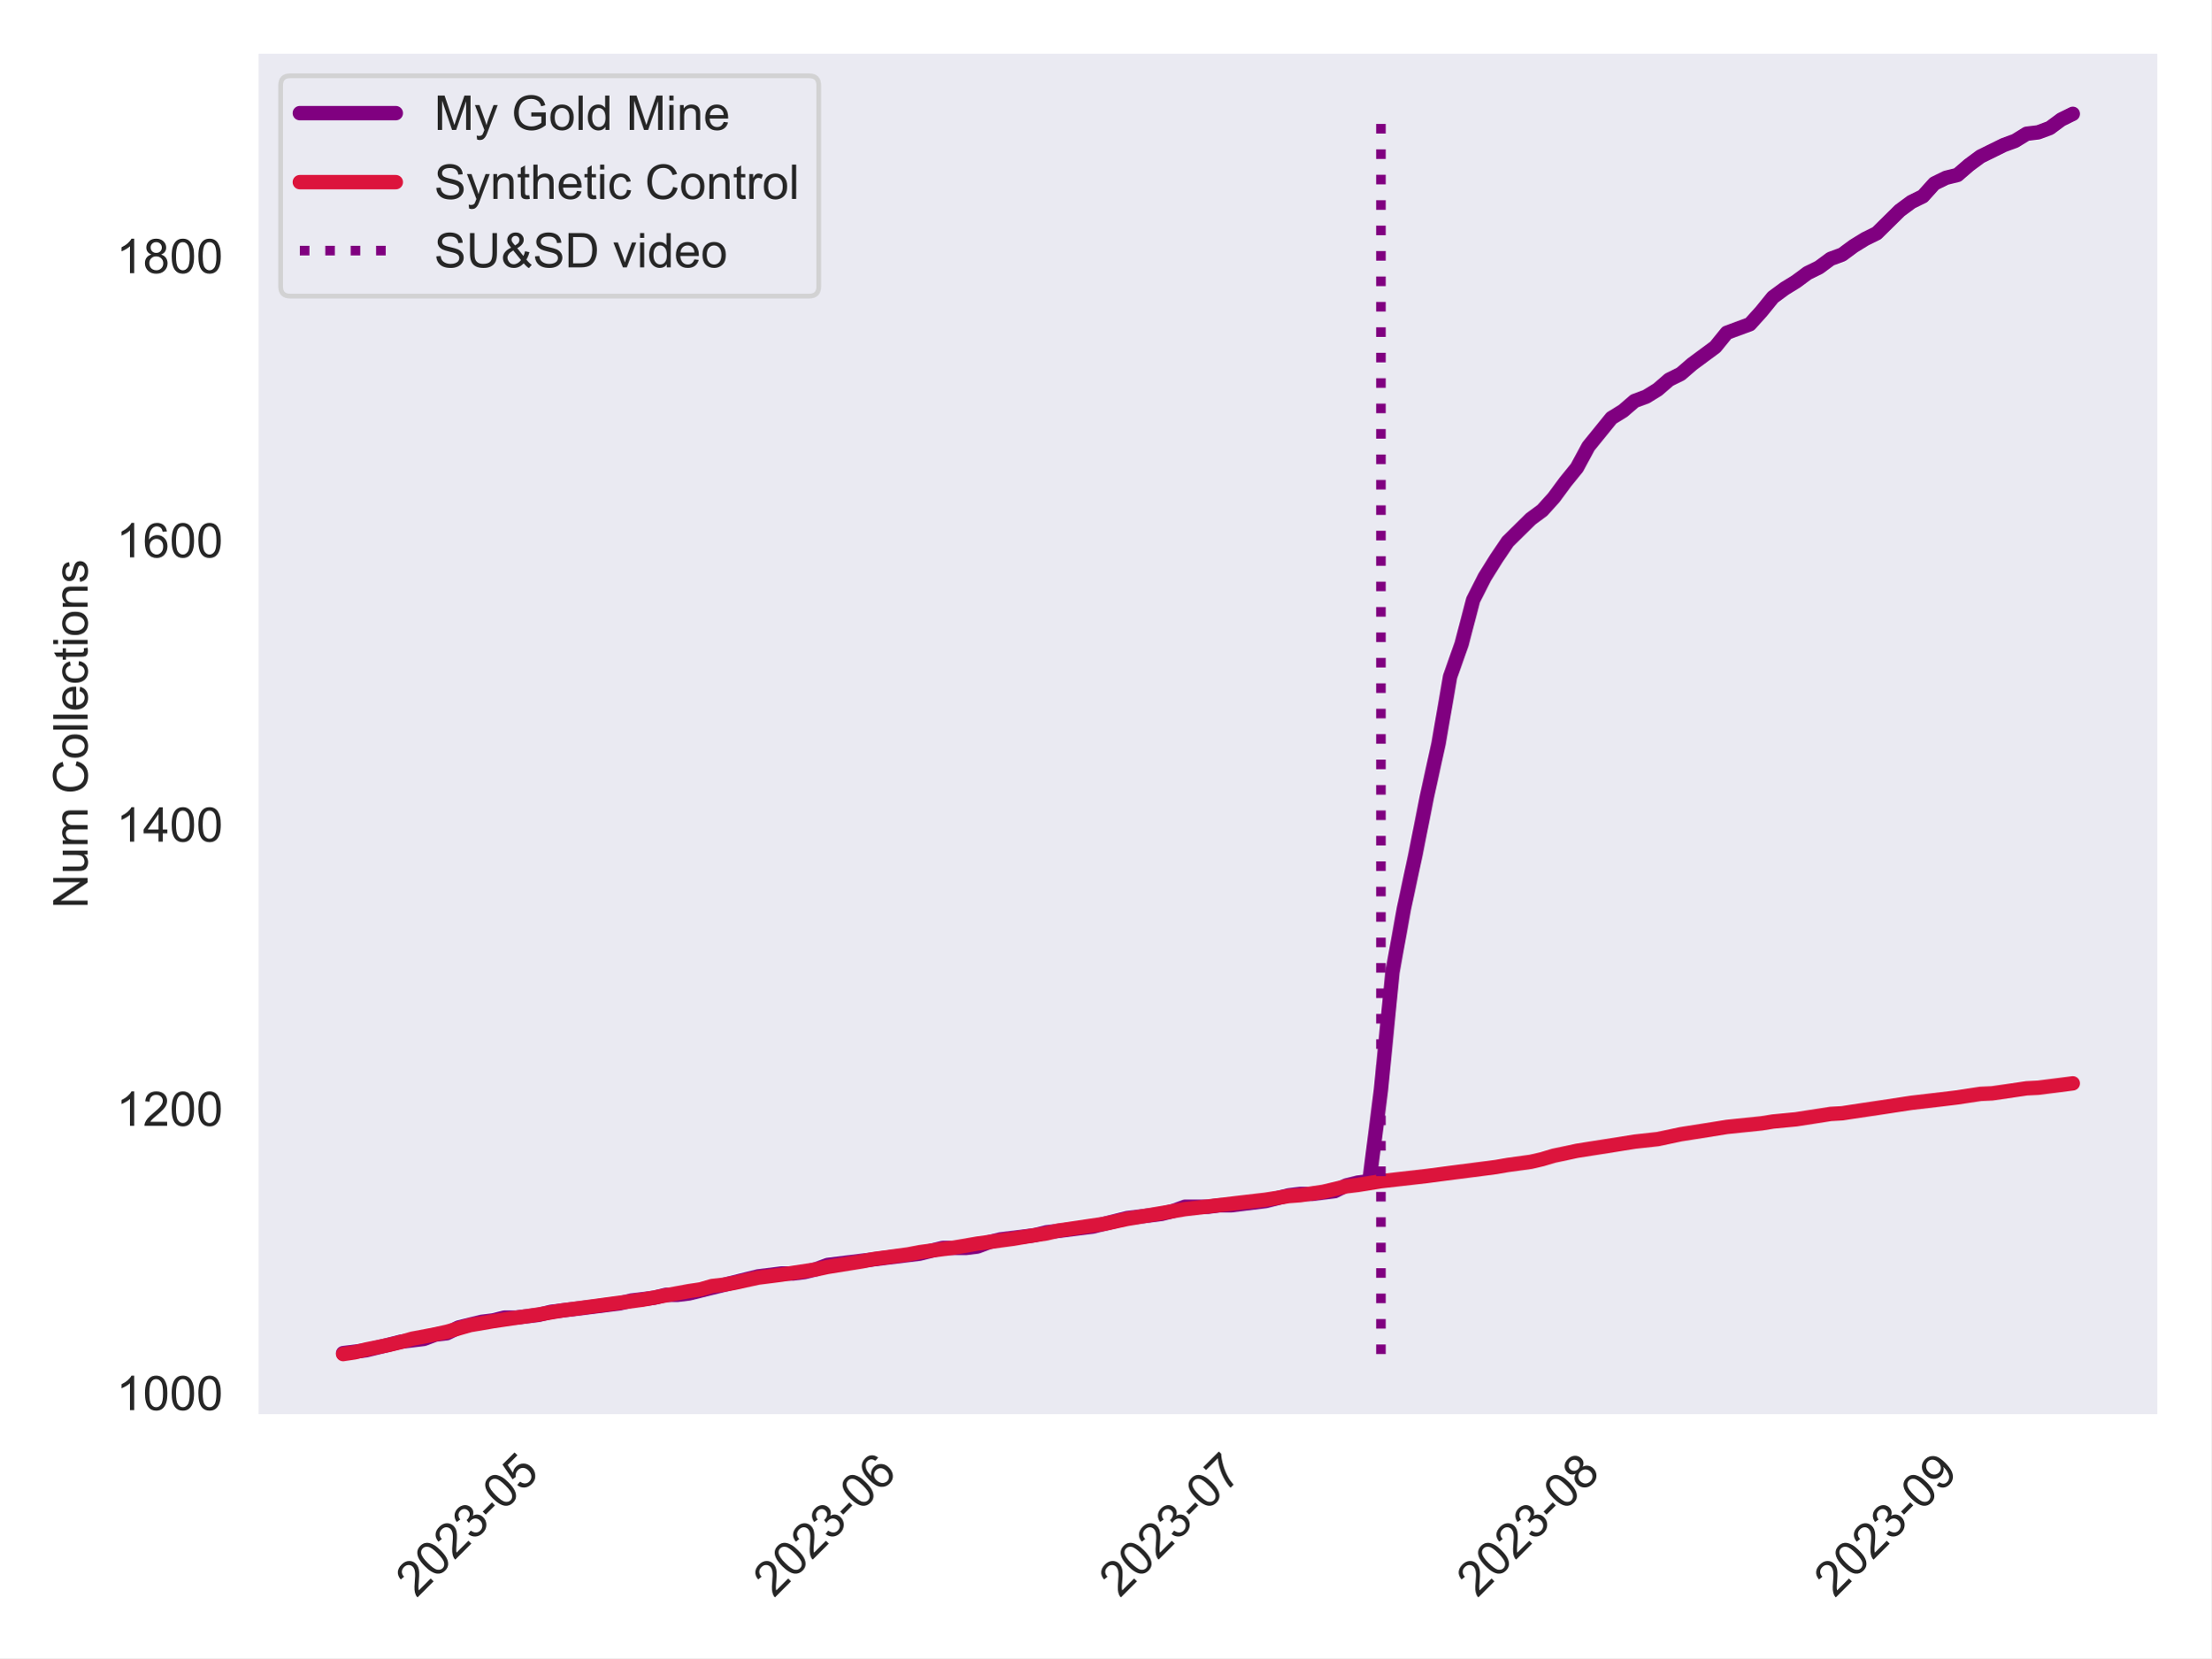
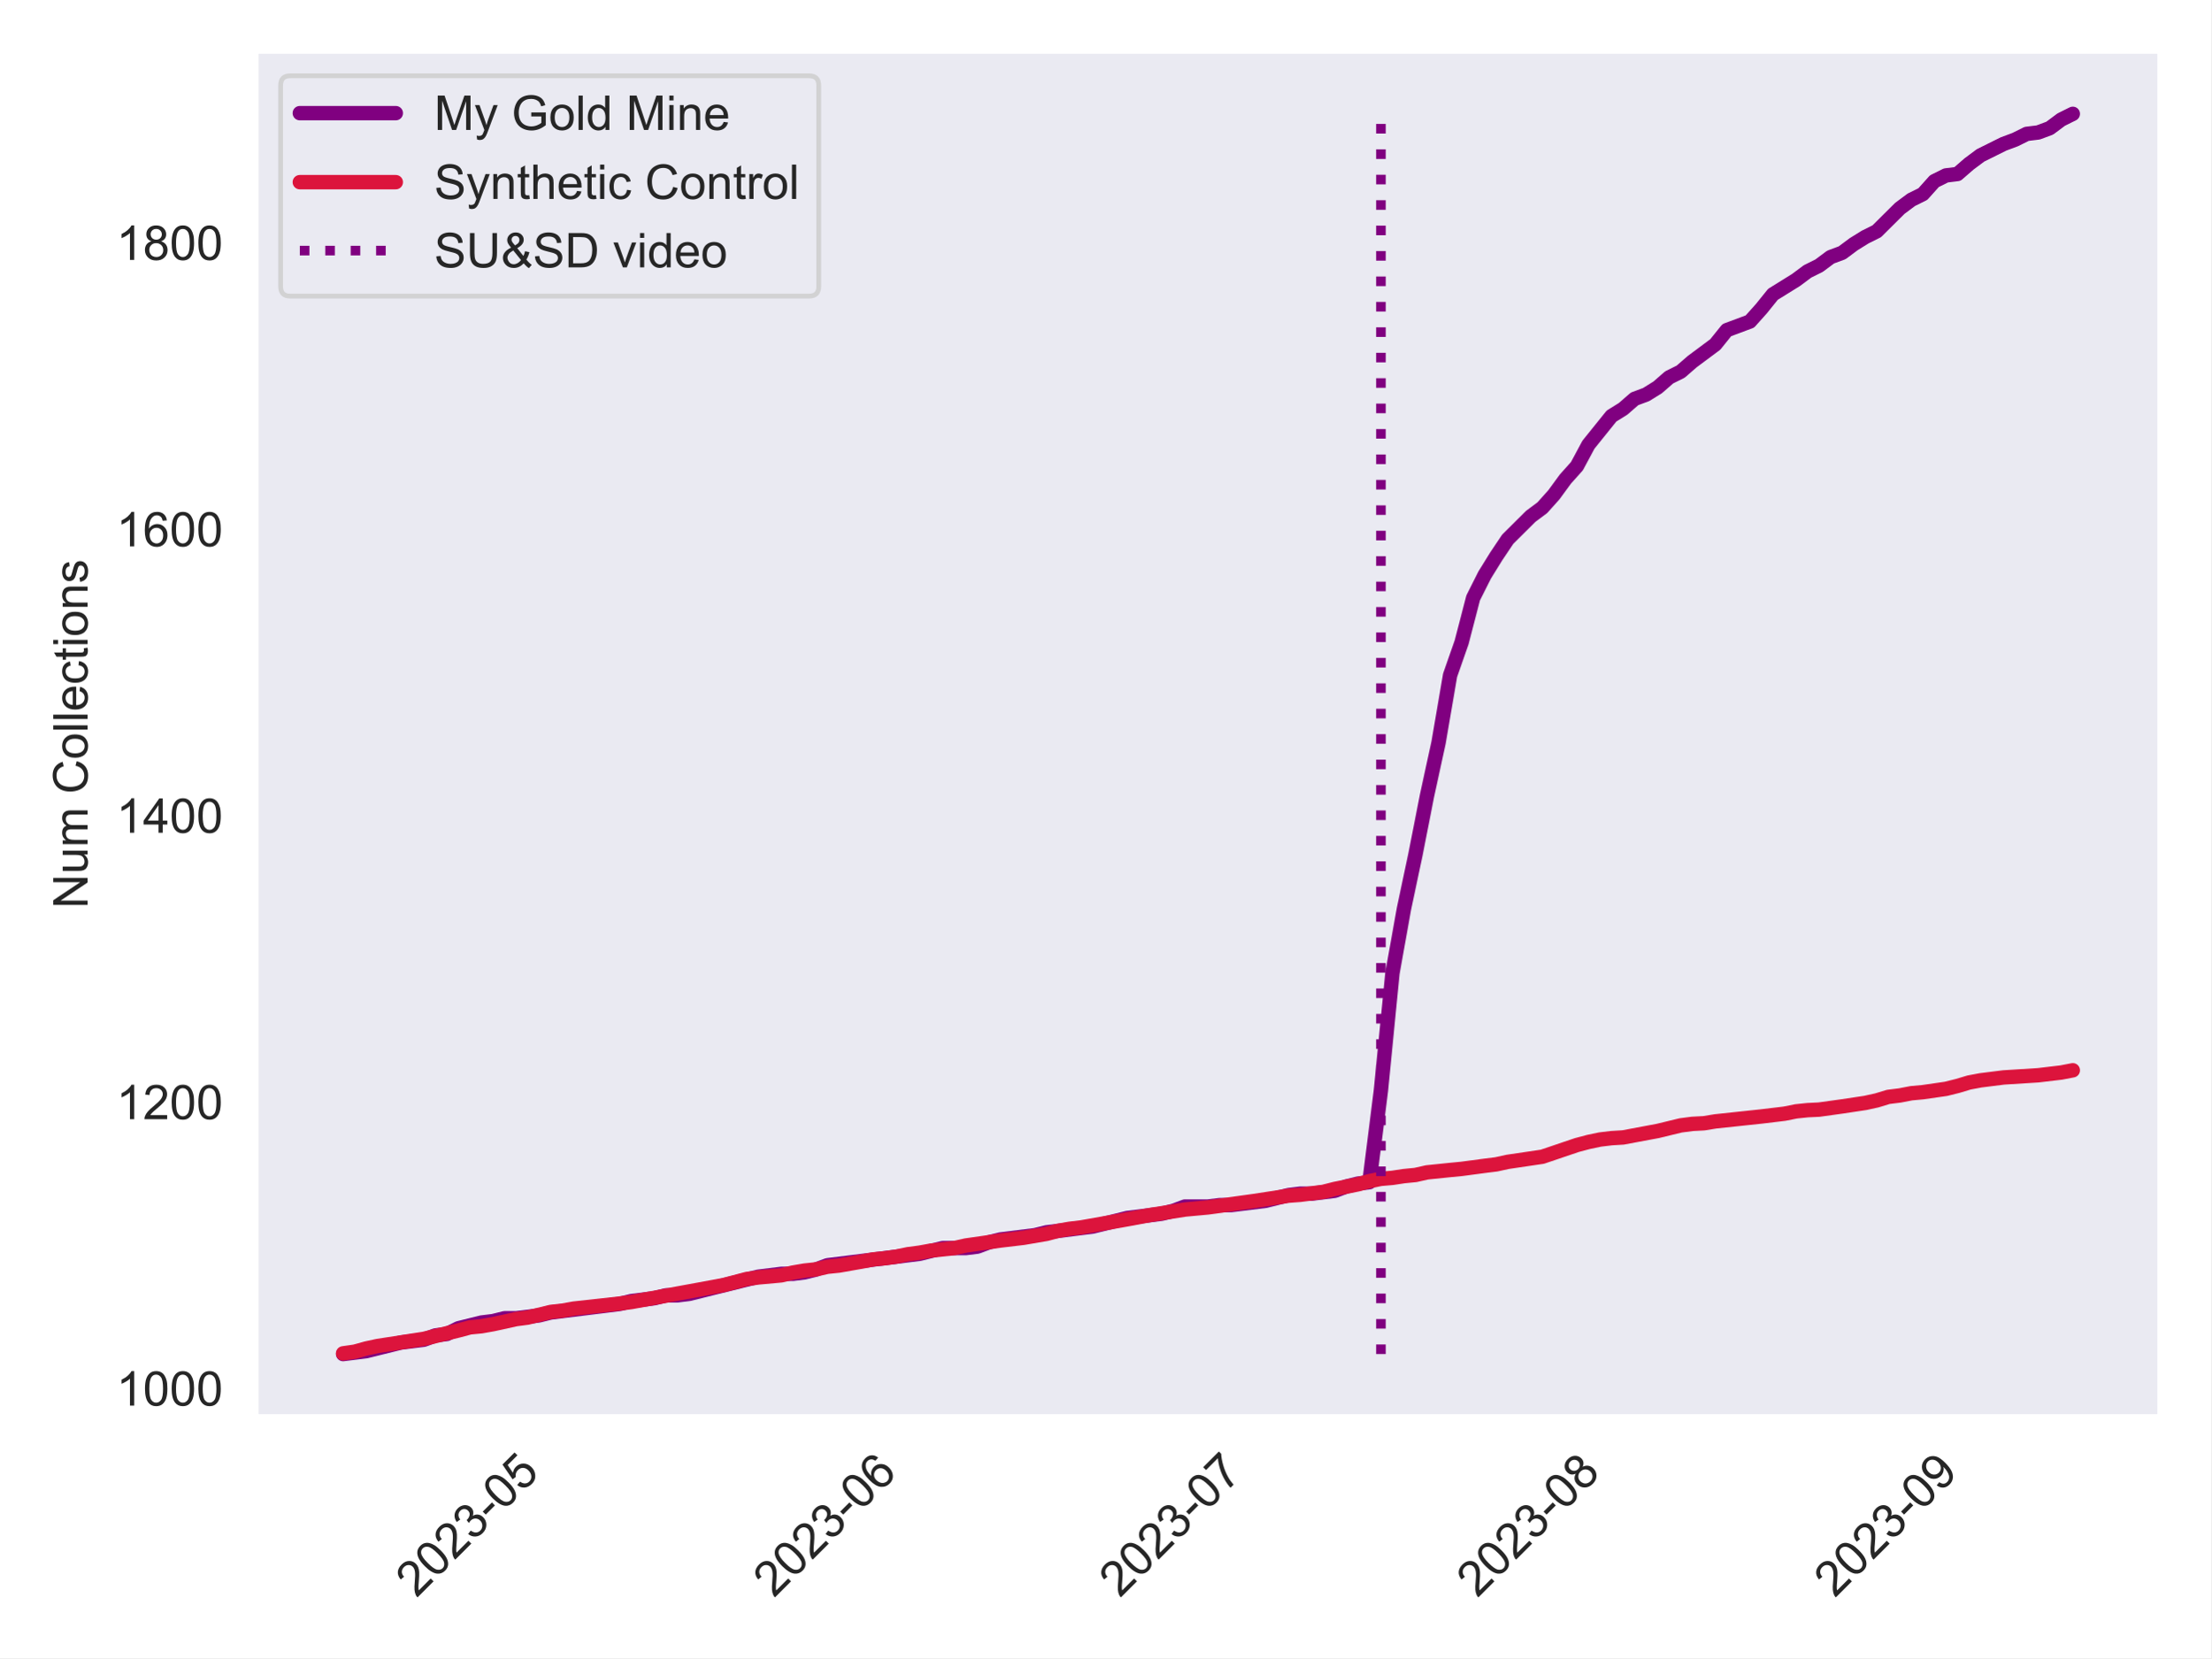
<svg xmlns="http://www.w3.org/2000/svg" xmlns:xlink="http://www.w3.org/1999/xlink" width="460.8pt" height="345.6pt" viewBox="0 0 460.8 345.6" version="1.1">
  <defs>
    <style type="text/css">*{stroke-linejoin: round; stroke-linecap: butt}</style>
  </defs>
  <g id="figure_1">
    <g id="patch_1">
      <path d="M 0 345.6  L 460.8 345.6  L 460.8 0  L 0 0  z " style="fill: #ffffff" />
    </g>
    <g id="axes_1">
      <g id="patch_2">
        <path d="M 53.48 295.153  L 450 295.153  L 450 10.8  L 53.48 10.8  z " style="fill: #eaeaf2" />
      </g>
      <g id="matplotlib.axis_1">
        <g id="xtick_1">
          <g id="text_1">
            <g style="fill: #262626" transform="translate(86.79253 333.1617) rotate(-45) scale(0.1 -0.1)">
              <defs>
                <path id="ArialMT-32" d="M 3222 541  L 3222 0  L 194 0  Q 188 203 259 391  Q 375 700 629 1000  Q 884 1300 1366 1694  Q 2113 2306 2375 2664  Q 2638 3022 2638 3341  Q 2638 3675 2398 3904  Q 2159 4134 1775 4134  Q 1369 4134 1125 3890  Q 881 3647 878 3216  L 300 3275  Q 359 3922 746 4261  Q 1134 4600 1788 4600  Q 2447 4600 2831 4234  Q 3216 3869 3216 3328  Q 3216 3053 3103 2787  Q 2991 2522 2730 2228  Q 2469 1934 1863 1422  Q 1356 997 1212 845  Q 1069 694 975 541  L 3222 541  z " transform="scale(0.015625)" />
                <path id="ArialMT-30" d="M 266 2259  Q 266 3072 433 3567  Q 600 4063 929 4331  Q 1259 4600 1759 4600  Q 2128 4600 2406 4451  Q 2684 4303 2865 4023  Q 3047 3744 3150 3342  Q 3253 2941 3253 2259  Q 3253 1453 3087 958  Q 2922 463 2592 192  Q 2263 -78 1759 -78  Q 1097 -78 719 397  Q 266 969 266 2259  z M 844 2259  Q 844 1131 1108 757  Q 1372 384 1759 384  Q 2147 384 2411 759  Q 2675 1134 2675 2259  Q 2675 3391 2411 3762  Q 2147 4134 1753 4134  Q 1366 4134 1134 3806  Q 844 3388 844 2259  z " transform="scale(0.015625)" />
                <path id="ArialMT-33" d="M 269 1209  L 831 1284  Q 928 806 1161 595  Q 1394 384 1728 384  Q 2125 384 2398 659  Q 2672 934 2672 1341  Q 2672 1728 2419 1979  Q 2166 2231 1775 2231  Q 1616 2231 1378 2169  L 1441 2663  Q 1497 2656 1531 2656  Q 1891 2656 2178 2843  Q 2466 3031 2466 3422  Q 2466 3731 2256 3934  Q 2047 4138 1716 4138  Q 1388 4138 1169 3931  Q 950 3725 888 3313  L 325 3413  Q 428 3978 793 4289  Q 1159 4600 1703 4600  Q 2078 4600 2393 4439  Q 2709 4278 2876 4000  Q 3044 3722 3044 3409  Q 3044 3113 2884 2869  Q 2725 2625 2413 2481  Q 2819 2388 3044 2092  Q 3269 1797 3269 1353  Q 3269 753 2831 336  Q 2394 -81 1725 -81  Q 1122 -81 723 278  Q 325 638 269 1209  z " transform="scale(0.015625)" />
                <path id="ArialMT-2d" d="M 203 1375  L 203 1941  L 1931 1941  L 1931 1375  L 203 1375  z " transform="scale(0.015625)" />
                <path id="ArialMT-35" d="M 266 1200  L 856 1250  Q 922 819 1161 601  Q 1400 384 1738 384  Q 2144 384 2425 690  Q 2706 997 2706 1503  Q 2706 1984 2436 2262  Q 2166 2541 1728 2541  Q 1456 2541 1237 2417  Q 1019 2294 894 2097  L 366 2166  L 809 4519  L 3088 4519  L 3088 3981  L 1259 3981  L 1013 2750  Q 1425 3038 1878 3038  Q 2478 3038 2890 2622  Q 3303 2206 3303 1553  Q 3303 931 2941 478  Q 2500 -78 1738 -78  Q 1113 -78 717 272  Q 322 622 266 1200  z " transform="scale(0.015625)" />
              </defs>
              <use xlink:href="#ArialMT-32" />
              <use xlink:href="#ArialMT-30" x="55.615" />
              <use xlink:href="#ArialMT-32" x="111.23" />
              <use xlink:href="#ArialMT-33" x="166.846" />
              <use xlink:href="#ArialMT-2d" x="222.461" />
              <use xlink:href="#ArialMT-30" x="255.762" />
              <use xlink:href="#ArialMT-35" x="311.377" />
            </g>
          </g>
        </g>
        <g id="xtick_2">
          <g id="text_2">
            <g style="fill: #262626" transform="translate(161.2902 333.1617) rotate(-45) scale(0.1 -0.1)">
              <defs>
                <path id="ArialMT-36" d="M 3184 3459  L 2625 3416  Q 2550 3747 2413 3897  Q 2184 4138 1850 4138  Q 1581 4138 1378 3988  Q 1113 3794 959 3422  Q 806 3050 800 2363  Q 1003 2672 1297 2822  Q 1591 2972 1913 2972  Q 2475 2972 2870 2558  Q 3266 2144 3266 1488  Q 3266 1056 3080 686  Q 2894 316 2569 119  Q 2244 -78 1831 -78  Q 1128 -78 684 439  Q 241 956 241 2144  Q 241 3472 731 4075  Q 1159 4600 1884 4600  Q 2425 4600 2770 4297  Q 3116 3994 3184 3459  z M 888 1484  Q 888 1194 1011 928  Q 1134 663 1356 523  Q 1578 384 1822 384  Q 2178 384 2434 671  Q 2691 959 2691 1453  Q 2691 1928 2437 2201  Q 2184 2475 1800 2475  Q 1419 2475 1153 2201  Q 888 1928 888 1484  z " transform="scale(0.015625)" />
              </defs>
              <use xlink:href="#ArialMT-32" />
              <use xlink:href="#ArialMT-30" x="55.615" />
              <use xlink:href="#ArialMT-32" x="111.23" />
              <use xlink:href="#ArialMT-33" x="166.846" />
              <use xlink:href="#ArialMT-2d" x="222.461" />
              <use xlink:href="#ArialMT-30" x="255.762" />
              <use xlink:href="#ArialMT-36" x="311.377" />
            </g>
          </g>
        </g>
        <g id="xtick_3">
          <g id="text_3">
            <g style="fill: #262626" transform="translate(233.3848 333.1617) rotate(-45) scale(0.1 -0.1)">
              <defs>
                <path id="ArialMT-37" d="M 303 3981  L 303 4522  L 3269 4522  L 3269 4084  Q 2831 3619 2401 2847  Q 1972 2075 1738 1259  Q 1569 684 1522 0  L 944 0  Q 953 541 1156 1306  Q 1359 2072 1739 2783  Q 2119 3494 2547 3981  L 303 3981  z " transform="scale(0.015625)" />
              </defs>
              <use xlink:href="#ArialMT-32" />
              <use xlink:href="#ArialMT-30" x="55.615" />
              <use xlink:href="#ArialMT-32" x="111.23" />
              <use xlink:href="#ArialMT-33" x="166.846" />
              <use xlink:href="#ArialMT-2d" x="222.461" />
              <use xlink:href="#ArialMT-30" x="255.762" />
              <use xlink:href="#ArialMT-37" x="311.377" />
            </g>
          </g>
        </g>
        <g id="xtick_4">
          <g id="text_4">
            <g style="fill: #262626" transform="translate(307.8825 333.1617) rotate(-45) scale(0.1 -0.1)">
              <defs>
                <path id="ArialMT-38" d="M 1131 2484  Q 781 2613 612 2850  Q 444 3088 444 3419  Q 444 3919 803 4259  Q 1163 4600 1759 4600  Q 2359 4600 2725 4251  Q 3091 3903 3091 3403  Q 3091 3084 2923 2848  Q 2756 2613 2416 2484  Q 2838 2347 3058 2040  Q 3278 1734 3278 1309  Q 3278 722 2862 322  Q 2447 -78 1769 -78  Q 1091 -78 675 323  Q 259 725 259 1325  Q 259 1772 486 2073  Q 713 2375 1131 2484  z M 1019 3438  Q 1019 3113 1228 2906  Q 1438 2700 1772 2700  Q 2097 2700 2305 2904  Q 2513 3109 2513 3406  Q 2513 3716 2298 3927  Q 2084 4138 1766 4138  Q 1444 4138 1231 3931  Q 1019 3725 1019 3438  z M 838 1322  Q 838 1081 952 856  Q 1066 631 1291 507  Q 1516 384 1775 384  Q 2178 384 2440 643  Q 2703 903 2703 1303  Q 2703 1709 2433 1975  Q 2163 2241 1756 2241  Q 1359 2241 1098 1978  Q 838 1716 838 1322  z " transform="scale(0.015625)" />
              </defs>
              <use xlink:href="#ArialMT-32" />
              <use xlink:href="#ArialMT-30" x="55.615" />
              <use xlink:href="#ArialMT-32" x="111.23" />
              <use xlink:href="#ArialMT-33" x="166.846" />
              <use xlink:href="#ArialMT-2d" x="222.461" />
              <use xlink:href="#ArialMT-30" x="255.762" />
              <use xlink:href="#ArialMT-38" x="311.377" />
            </g>
          </g>
        </g>
        <g id="xtick_5">
          <g id="text_5">
            <g style="fill: #262626" transform="translate(382.3802 333.1617) rotate(-45) scale(0.1 -0.1)">
              <defs>
                <path id="ArialMT-39" d="M 350 1059  L 891 1109  Q 959 728 1153 556  Q 1347 384 1650 384  Q 1909 384 2104 503  Q 2300 622 2425 820  Q 2550 1019 2634 1356  Q 2719 1694 2719 2044  Q 2719 2081 2716 2156  Q 2547 1888 2255 1720  Q 1963 1553 1622 1553  Q 1053 1553 659 1965  Q 266 2378 266 3053  Q 266 3750 677 4175  Q 1088 4600 1706 4600  Q 2153 4600 2523 4359  Q 2894 4119 3086 3673  Q 3278 3228 3278 2384  Q 3278 1506 3087 986  Q 2897 466 2520 194  Q 2144 -78 1638 -78  Q 1100 -78 759 220  Q 419 519 350 1059  z M 2653 3081  Q 2653 3566 2395 3850  Q 2138 4134 1775 4134  Q 1400 4134 1122 3828  Q 844 3522 844 3034  Q 844 2597 1108 2323  Q 1372 2050 1759 2050  Q 2150 2050 2401 2323  Q 2653 2597 2653 3081  z " transform="scale(0.015625)" />
              </defs>
              <use xlink:href="#ArialMT-32" />
              <use xlink:href="#ArialMT-30" x="55.615" />
              <use xlink:href="#ArialMT-32" x="111.23" />
              <use xlink:href="#ArialMT-33" x="166.846" />
              <use xlink:href="#ArialMT-2d" x="222.461" />
              <use xlink:href="#ArialMT-30" x="255.762" />
              <use xlink:href="#ArialMT-39" x="311.377" />
            </g>
          </g>
        </g>
      </g>
      <g id="matplotlib.axis_2">
        <g id="ytick_1">
          <g id="text_6">
-             <g style="fill: #262626" transform="translate(24.23625 293.9117) scale(0.1 -0.1)">
+             <g style="fill: #262626" transform="translate(24.23625 292.9707) scale(0.1 -0.1)">
              <defs>
                <path id="ArialMT-31" d="M 2384 0  L 1822 0  L 1822 3584  Q 1619 3391 1289 3197  Q 959 3003 697 2906  L 697 3450  Q 1169 3672 1522 3987  Q 1875 4303 2022 4600  L 2384 4600  L 2384 0  z " transform="scale(0.015625)" />
              </defs>
              <use xlink:href="#ArialMT-31" />
              <use xlink:href="#ArialMT-30" x="55.615" />
              <use xlink:href="#ArialMT-30" x="111.23" />
              <use xlink:href="#ArialMT-30" x="166.846" />
            </g>
          </g>
        </g>
        <g id="ytick_2">
          <g id="text_7">
-             <g style="fill: #262626" transform="translate(24.23625 234.6655) scale(0.1 -0.1)">
+             <g style="fill: #262626" transform="translate(24.23625 233.2703) scale(0.1 -0.1)">
              <use xlink:href="#ArialMT-31" />
              <use xlink:href="#ArialMT-32" x="55.615" />
              <use xlink:href="#ArialMT-30" x="111.23" />
              <use xlink:href="#ArialMT-30" x="166.846" />
            </g>
          </g>
        </g>
        <g id="ytick_3">
          <g id="text_8">
-             <g style="fill: #262626" transform="translate(24.23625 175.4194) scale(0.1 -0.1)">
+             <g style="fill: #262626" transform="translate(24.23625 173.57) scale(0.1 -0.1)">
              <defs>
                <path id="ArialMT-34" d="M 2069 0  L 2069 1097  L 81 1097  L 81 1613  L 2172 4581  L 2631 4581  L 2631 1613  L 3250 1613  L 3250 1097  L 2631 1097  L 2631 0  L 2069 0  z M 2069 1613  L 2069 3678  L 634 1613  L 2069 1613  z " transform="scale(0.015625)" />
              </defs>
              <use xlink:href="#ArialMT-31" />
              <use xlink:href="#ArialMT-34" x="55.615" />
              <use xlink:href="#ArialMT-30" x="111.23" />
              <use xlink:href="#ArialMT-30" x="166.846" />
            </g>
          </g>
        </g>
        <g id="ytick_4">
          <g id="text_9">
-             <g style="fill: #262626" transform="translate(24.23625 116.1733) scale(0.1 -0.1)">
+             <g style="fill: #262626" transform="translate(24.23625 113.8696) scale(0.1 -0.1)">
              <use xlink:href="#ArialMT-31" />
              <use xlink:href="#ArialMT-36" x="55.615" />
              <use xlink:href="#ArialMT-30" x="111.23" />
              <use xlink:href="#ArialMT-30" x="166.846" />
            </g>
          </g>
        </g>
        <g id="ytick_5">
          <g id="text_10">
-             <g style="fill: #262626" transform="translate(24.23625 56.92711) scale(0.1 -0.1)">
+             <g style="fill: #262626" transform="translate(24.23625 54.1692) scale(0.1 -0.1)">
              <use xlink:href="#ArialMT-31" />
              <use xlink:href="#ArialMT-38" x="55.615" />
              <use xlink:href="#ArialMT-30" x="111.23" />
              <use xlink:href="#ArialMT-30" x="166.846" />
            </g>
          </g>
        </g>
        <g id="text_11">
          <g style="fill: #262626" transform="translate(18.24875 189.3764) rotate(-90) scale(0.1 -0.1)">
            <defs>
              <path id="ArialMT-4e" d="M 488 0  L 488 4581  L 1109 4581  L 3516 984  L 3516 4581  L 4097 4581  L 4097 0  L 3475 0  L 1069 3600  L 1069 0  L 488 0  z " transform="scale(0.015625)" />
              <path id="ArialMT-75" d="M 2597 0  L 2597 488  Q 2209 -75 1544 -75  Q 1250 -75 995 37  Q 741 150 617 320  Q 494 491 444 738  Q 409 903 409 1263  L 409 3319  L 972 3319  L 972 1478  Q 972 1038 1006 884  Q 1059 663 1231 536  Q 1403 409 1656 409  Q 1909 409 2131 539  Q 2353 669 2445 892  Q 2538 1116 2538 1541  L 2538 3319  L 3100 3319  L 3100 0  L 2597 0  z " transform="scale(0.015625)" />
              <path id="ArialMT-6d" d="M 422 0  L 422 3319  L 925 3319  L 925 2853  Q 1081 3097 1340 3245  Q 1600 3394 1931 3394  Q 2300 3394 2536 3241  Q 2772 3088 2869 2813  Q 3263 3394 3894 3394  Q 4388 3394 4653 3120  Q 4919 2847 4919 2278  L 4919 0  L 4359 0  L 4359 2091  Q 4359 2428 4304 2576  Q 4250 2725 4106 2815  Q 3963 2906 3769 2906  Q 3419 2906 3187 2673  Q 2956 2441 2956 1928  L 2956 0  L 2394 0  L 2394 2156  Q 2394 2531 2256 2718  Q 2119 2906 1806 2906  Q 1569 2906 1367 2781  Q 1166 2656 1075 2415  Q 984 2175 984 1722  L 984 0  L 422 0  z " transform="scale(0.015625)" />
              <path id="ArialMT-20" transform="scale(0.015625)" />
              <path id="ArialMT-43" d="M 3763 1606  L 4369 1453  Q 4178 706 3683 314  Q 3188 -78 2472 -78  Q 1731 -78 1267 223  Q 803 525 561 1097  Q 319 1669 319 2325  Q 319 3041 592 3573  Q 866 4106 1370 4382  Q 1875 4659 2481 4659  Q 3169 4659 3637 4309  Q 4106 3959 4291 3325  L 3694 3184  Q 3534 3684 3231 3912  Q 2928 4141 2469 4141  Q 1941 4141 1586 3887  Q 1231 3634 1087 3207  Q 944 2781 944 2328  Q 944 1744 1114 1308  Q 1284 872 1643 656  Q 2003 441 2422 441  Q 2931 441 3284 734  Q 3638 1028 3763 1606  z " transform="scale(0.015625)" />
              <path id="ArialMT-6f" d="M 213 1659  Q 213 2581 725 3025  Q 1153 3394 1769 3394  Q 2453 3394 2887 2945  Q 3322 2497 3322 1706  Q 3322 1066 3130 698  Q 2938 331 2570 128  Q 2203 -75 1769 -75  Q 1072 -75 642 372  Q 213 819 213 1659  z M 791 1659  Q 791 1022 1069 705  Q 1347 388 1769 388  Q 2188 388 2466 706  Q 2744 1025 2744 1678  Q 2744 2294 2464 2611  Q 2184 2928 1769 2928  Q 1347 2928 1069 2612  Q 791 2297 791 1659  z " transform="scale(0.015625)" />
              <path id="ArialMT-6c" d="M 409 0  L 409 4581  L 972 4581  L 972 0  L 409 0  z " transform="scale(0.015625)" />
              <path id="ArialMT-65" d="M 2694 1069  L 3275 997  Q 3138 488 2766 206  Q 2394 -75 1816 -75  Q 1088 -75 661 373  Q 234 822 234 1631  Q 234 2469 665 2931  Q 1097 3394 1784 3394  Q 2450 3394 2872 2941  Q 3294 2488 3294 1666  Q 3294 1616 3291 1516  L 816 1516  Q 847 969 1125 678  Q 1403 388 1819 388  Q 2128 388 2347 550  Q 2566 713 2694 1069  z M 847 1978  L 2700 1978  Q 2663 2397 2488 2606  Q 2219 2931 1791 2931  Q 1403 2931 1139 2672  Q 875 2413 847 1978  z " transform="scale(0.015625)" />
              <path id="ArialMT-63" d="M 2588 1216  L 3141 1144  Q 3050 572 2676 248  Q 2303 -75 1759 -75  Q 1078 -75 664 370  Q 250 816 250 1647  Q 250 2184 428 2587  Q 606 2991 970 3192  Q 1334 3394 1763 3394  Q 2303 3394 2647 3120  Q 2991 2847 3088 2344  L 2541 2259  Q 2463 2594 2264 2762  Q 2066 2931 1784 2931  Q 1359 2931 1093 2626  Q 828 2322 828 1663  Q 828 994 1084 691  Q 1341 388 1753 388  Q 2084 388 2306 591  Q 2528 794 2588 1216  z " transform="scale(0.015625)" />
              <path id="ArialMT-74" d="M 1650 503  L 1731 6  Q 1494 -44 1306 -44  Q 1000 -44 831 53  Q 663 150 594 308  Q 525 466 525 972  L 525 2881  L 113 2881  L 113 3319  L 525 3319  L 525 4141  L 1084 4478  L 1084 3319  L 1650 3319  L 1650 2881  L 1084 2881  L 1084 941  Q 1084 700 1114 631  Q 1144 563 1211 522  Q 1278 481 1403 481  Q 1497 481 1650 503  z " transform="scale(0.015625)" />
              <path id="ArialMT-69" d="M 425 3934  L 425 4581  L 988 4581  L 988 3934  L 425 3934  z M 425 0  L 425 3319  L 988 3319  L 988 0  L 425 0  z " transform="scale(0.015625)" />
              <path id="ArialMT-6e" d="M 422 0  L 422 3319  L 928 3319  L 928 2847  Q 1294 3394 1984 3394  Q 2284 3394 2536 3286  Q 2788 3178 2913 3003  Q 3038 2828 3088 2588  Q 3119 2431 3119 2041  L 3119 0  L 2556 0  L 2556 2019  Q 2556 2363 2490 2533  Q 2425 2703 2258 2804  Q 2091 2906 1866 2906  Q 1506 2906 1245 2678  Q 984 2450 984 1813  L 984 0  L 422 0  z " transform="scale(0.015625)" />
              <path id="ArialMT-73" d="M 197 991  L 753 1078  Q 800 744 1014 566  Q 1228 388 1613 388  Q 2000 388 2187 545  Q 2375 703 2375 916  Q 2375 1106 2209 1216  Q 2094 1291 1634 1406  Q 1016 1563 777 1677  Q 538 1791 414 1992  Q 291 2194 291 2438  Q 291 2659 392 2848  Q 494 3038 669 3163  Q 800 3259 1026 3326  Q 1253 3394 1513 3394  Q 1903 3394 2198 3281  Q 2494 3169 2634 2976  Q 2775 2784 2828 2463  L 2278 2388  Q 2241 2644 2061 2787  Q 1881 2931 1553 2931  Q 1166 2931 1000 2803  Q 834 2675 834 2503  Q 834 2394 903 2306  Q 972 2216 1119 2156  Q 1203 2125 1616 2013  Q 2213 1853 2448 1751  Q 2684 1650 2818 1456  Q 2953 1263 2953 975  Q 2953 694 2789 445  Q 2625 197 2315 61  Q 2006 -75 1616 -75  Q 969 -75 630 194  Q 291 463 197 991  z " transform="scale(0.015625)" />
            </defs>
            <use xlink:href="#ArialMT-4e" />
            <use xlink:href="#ArialMT-75" x="72.217" />
            <use xlink:href="#ArialMT-6d" x="127.832" />
            <use xlink:href="#ArialMT-20" x="211.133" />
            <use xlink:href="#ArialMT-43" x="238.916" />
            <use xlink:href="#ArialMT-6f" x="311.133" />
            <use xlink:href="#ArialMT-6c" x="366.748" />
            <use xlink:href="#ArialMT-6c" x="388.965" />
            <use xlink:href="#ArialMT-65" x="411.182" />
            <use xlink:href="#ArialMT-63" x="466.797" />
            <use xlink:href="#ArialMT-74" x="516.797" />
            <use xlink:href="#ArialMT-69" x="544.58" />
            <use xlink:href="#ArialMT-6f" x="566.797" />
            <use xlink:href="#ArialMT-6e" x="622.412" />
            <use xlink:href="#ArialMT-73" x="678.027" />
          </g>
        </g>
      </g>
      <g id="PolyCollection_1" />
      <g id="PolyCollection_2" />
      <g id="line2d_1">
-         <path d="M 71.504 282.038  L 76.31 281.446  L 83.519 279.668  L 88.326 279.076  L 90.729 278.187  L 93.132 277.891  L 95.535 276.706  L 100.341 275.521  L 102.745 275.225  L 105.148 274.633  L 107.551 274.633  L 112.357 274.04  L 114.76 273.448  L 129.179 271.67  L 131.582 271.078  L 136.389 270.485  L 138.792 269.893  L 141.195 269.893  L 143.598 269.597  L 158.017 266.042  L 162.823 265.449  L 165.227 265.449  L 167.63 265.153  L 170.033 264.561  L 172.436 263.672  L 191.661 261.302  L 196.468 260.117  L 201.274 260.117  L 203.677 259.821  L 206.08 258.932  L 208.483 258.34  L 215.693 257.451  L 218.096 256.859  L 227.708 255.674  L 234.918 253.896  L 242.127 253.008  L 244.531 252.415  L 246.934 251.527  L 251.74 251.527  L 254.143 251.23  L 256.546 251.23  L 263.756 250.342  L 268.562 249.157  L 270.965 248.86  L 273.368 248.86  L 278.175 248.268  L 280.578 247.083  L 282.981 246.491  L 285.384 246.194  L 287.787 227.236  L 290.19 202.648  L 292.594 189.318  L 294.997 178.061  L 297.4 165.916  L 299.803 154.955  L 302.206 141.032  L 304.609 134.219  L 307.012 125.036  L 309.416 120.296  L 311.819 116.445  L 314.222 112.891  L 319.028 108.151  L 321.431 106.374  L 323.835 103.707  L 326.238 100.449  L 328.641 97.487  L 331.044 93.043  L 335.85 87.119  L 338.253 85.637  L 340.657 83.564  L 343.06 82.675  L 345.463 81.194  L 347.866 79.12  L 350.269 77.935  L 352.672 75.862  L 357.479 72.307  L 359.882 69.345  L 364.688 67.567  L 367.091 64.901  L 369.494 61.939  L 371.898 60.162  L 374.301 58.68  L 376.704 56.903  L 379.107 55.718  L 381.51 53.941  L 383.913 53.052  L 386.316 51.275  L 388.72 49.793  L 391.123 48.609  L 395.929 43.869  L 398.332 42.091  L 400.735 40.907  L 403.139 38.24  L 405.542 37.056  L 407.945 36.463  L 410.348 34.389  L 412.751 32.612  L 417.557 30.242  L 419.961 29.354  L 422.364 27.872  L 424.767 27.576  L 427.17 26.687  L 429.573 24.91  L 431.976 23.725  L 431.976 23.725  " clip-path="url(#p45e643c1f0)" style="fill: none; stroke: #800080; stroke-width: 3; stroke-linecap: round" />
+         <path d="M 71.504 282.228  L 76.31 281.631  L 83.519 279.84  L 88.326 279.243  L 90.729 278.347  L 93.132 278.049  L 95.535 276.855  L 100.341 275.661  L 102.745 275.362  L 105.148 274.765  L 107.551 274.765  L 112.357 274.168  L 114.76 273.571  L 129.179 271.78  L 131.582 271.183  L 136.389 270.586  L 138.792 269.989  L 141.195 269.989  L 143.598 269.691  L 158.017 266.109  L 162.823 265.512  L 165.227 265.512  L 167.63 265.213  L 170.033 264.616  L 172.436 263.721  L 191.661 261.333  L 196.468 260.139  L 201.274 260.139  L 203.677 259.84  L 206.08 258.945  L 208.483 258.348  L 215.693 257.452  L 218.096 256.855  L 227.708 255.661  L 234.918 253.87  L 242.127 252.975  L 244.531 252.378  L 246.934 251.482  L 251.74 251.482  L 254.143 251.184  L 256.546 251.184  L 263.756 250.288  L 268.562 249.094  L 270.965 248.796  L 273.368 248.796  L 278.175 248.199  L 280.578 247.303  L 282.981 246.706  L 285.384 246.408  L 287.787 227.303  L 290.19 202.826  L 292.594 189.394  L 294.997 178.051  L 297.4 165.812  L 299.803 154.767  L 302.206 140.738  L 304.609 133.872  L 307.012 124.619  L 309.416 119.843  L 311.819 115.962  L 314.222 112.38  L 319.028 107.604  L 321.431 105.813  L 323.835 103.127  L 326.238 99.843  L 328.641 97.157  L 331.044 92.679  L 335.85 86.709  L 338.253 85.217  L 340.657 83.127  L 343.06 82.231  L 345.463 80.739  L 347.866 78.649  L 350.269 77.455  L 352.672 75.366  L 357.479 71.784  L 359.882 68.799  L 364.688 67.008  L 367.091 64.321  L 369.494 61.336  L 374.301 58.351  L 376.704 56.56  L 379.107 55.366  L 381.51 53.575  L 383.913 52.68  L 386.316 50.889  L 388.72 49.396  L 391.123 48.202  L 395.929 43.426  L 398.332 41.635  L 400.735 40.441  L 403.139 37.755  L 405.542 36.561  L 407.945 36.262  L 410.348 34.173  L 412.751 32.382  L 417.557 29.994  L 419.961 29.098  L 422.364 27.904  L 424.767 27.606  L 427.17 26.71  L 429.573 24.919  L 431.976 23.725  L 431.976 23.725  " clip-path="url(#pc2a16507db)" style="fill: none; stroke: #800080; stroke-width: 3; stroke-linecap: round" />
      </g>
      <g id="line2d_2">
-         <path d="M 71.504 282.228  L 73.907 281.873  L 76.31 281.279  L 81.116 280.309  L 83.519 279.734  L 85.923 279.034  L 90.729 278.125  L 93.132 277.59  L 97.938 276.207  L 102.745 275.384  L 112.357 273.966  L 117.164 273.148  L 133.986 270.893  L 143.598 269.106  L 146.001 268.752  L 148.404 268.056  L 150.808 267.782  L 153.211 267.355  L 158.017 266.299  L 162.823 265.691  L 170.033 264.59  L 172.436 264.08  L 179.645 262.915  L 182.049 262.439  L 189.258 261.461  L 191.661 260.993  L 198.871 260.041  L 203.677 259.209  L 210.886 258.237  L 215.693 257.452  L 218.096 257.086  L 220.499 256.502  L 230.112 255.096  L 234.918 254.067  L 246.934 252.032  L 263.756 250.059  L 268.562 249.307  L 270.965 249.13  L 275.772 248.404  L 280.578 247.273  L 282.981 246.98  L 287.787 246.213  L 297.4 245.108  L 311.819 243.239  L 314.222 242.826  L 319.028 242.159  L 321.431 241.603  L 323.835 240.888  L 328.641 239.869  L 340.657 237.967  L 345.463 237.429  L 350.269 236.422  L 359.882 234.895  L 367.091 234.145  L 369.494 233.762  L 374.301 233.307  L 381.51 232.177  L 383.913 232.044  L 398.332 229.872  L 407.945 228.734  L 412.751 228.004  L 415.154 227.89  L 422.364 226.848  L 424.767 226.725  L 431.976 225.802  L 431.976 225.802  " clip-path="url(#p45e643c1f0)" style="fill: none; stroke: #dc143c; stroke-width: 3; stroke-linecap: round" />
+         <path d="M 71.504 282.082  L 73.907 281.736  L 76.31 281.072  L 78.713 280.55  L 88.326 279.063  L 95.535 277.312  L 97.938 276.667  L 100.341 276.433  L 102.745 276.007  L 107.551 274.948  L 109.954 274.633  L 114.76 273.453  L 117.164 273.195  L 119.567 272.758  L 129.179 271.695  L 131.582 271.388  L 150.808 267.855  L 155.614 266.593  L 158.017 266.262  L 162.823 265.823  L 165.227 265.25  L 167.63 264.837  L 170.033 264.58  L 172.436 264.037  L 174.839 263.791  L 179.645 262.943  L 182.049 262.486  L 184.452 262.26  L 186.855 261.921  L 189.258 261.409  L 191.661 261.095  L 194.064 260.657  L 198.871 260.15  L 201.274 259.606  L 208.483 258.57  L 213.29 257.998  L 218.096 257.181  L 220.499 256.544  L 222.902 256.122  L 225.305 255.838  L 234.918 254.142  L 239.724 253.245  L 246.934 252.11  L 251.74 251.664  L 261.353 250.333  L 268.562 249.221  L 270.965 249.042  L 275.772 248.423  L 278.175 247.814  L 282.981 246.857  L 285.384 246.19  L 287.787 245.711  L 290.19 245.503  L 292.594 245.137  L 294.997 244.902  L 297.4 244.362  L 302.206 243.866  L 304.609 243.633  L 309.416 242.993  L 311.819 242.693  L 314.222 242.166  L 321.431 241.101  L 328.641 238.659  L 331.044 238.024  L 333.447 237.516  L 335.85 237.225  L 338.253 237.08  L 345.463 235.731  L 350.269 234.568  L 352.672 234.253  L 355.076 234.125  L 357.479 233.733  L 362.285 233.222  L 367.091 232.706  L 371.898 232.127  L 374.301 231.647  L 376.704 231.396  L 379.107 231.279  L 383.913 230.609  L 388.72 229.889  L 391.123 229.36  L 393.526 228.63  L 395.929 228.331  L 398.332 227.865  L 400.735 227.644  L 405.542 226.952  L 407.945 226.352  L 410.348 225.631  L 412.751 225.18  L 417.557 224.572  L 424.767 224.119  L 429.573 223.549  L 431.976 223.085  L 431.976 223.085  " clip-path="url(#pc2a16507db)" style="fill: none; stroke: #dc143c; stroke-width: 3; stroke-linecap: round" />
      </g>
      <g id="LineCollection_1">
-         <path d="M 287.787 282.228  L 287.787 23.725  " clip-path="url(#p45e643c1f0)" style="fill: none; stroke-dasharray: 2,3.3; stroke-dashoffset: 0; stroke: #800080; stroke-width: 2" />
+         <path d="M 287.787 282.228  L 287.787 23.725  " clip-path="url(#pc2a16507db)" style="fill: none; stroke-dasharray: 2,3.3; stroke-dashoffset: 0; stroke: #800080; stroke-width: 2" />
      </g>
      <g id="patch_3">
        <path d="M 53.48 295.153  L 53.48 10.8  " style="fill: none; stroke: #ffffff; stroke-width: 0.8; stroke-linejoin: miter; stroke-linecap: square" />
      </g>
      <g id="patch_4">
        <path d="M 450 295.153  L 450 10.8  " style="fill: none; stroke: #ffffff; stroke-width: 0.8; stroke-linejoin: miter; stroke-linecap: square" />
      </g>
      <g id="patch_5">
        <path d="M 53.48 295.153  L 450 295.153  " style="fill: none; stroke: #ffffff; stroke-width: 0.8; stroke-linejoin: miter; stroke-linecap: square" />
      </g>
      <g id="patch_6">
        <path d="M 53.48 10.8  L 450 10.8  " style="fill: none; stroke: #ffffff; stroke-width: 0.8; stroke-linejoin: miter; stroke-linecap: square" />
      </g>
      <g id="legend_1">
        <g id="patch_7">
          <path d="M 60.48 61.714  L 168.624 61.714  Q 170.624 61.714 170.624 59.714  L 170.624 17.8  Q 170.624 15.8 168.624 15.8  L 60.48 15.8  Q 58.48 15.8 58.48 17.8  L 58.48 59.714  Q 58.48 61.714 60.48 61.714  z " style="fill: #eaeaf2; opacity: 0.8; stroke: #cccccc; stroke-linejoin: miter" />
        </g>
        <g id="line2d_3">
          <path d="M 62.48 23.58  L 72.48 23.58  L 82.48 23.58  " style="fill: none; stroke: #800080; stroke-width: 3; stroke-linecap: round" />
        </g>
        <g id="text_12">
          <g style="fill: #262626" transform="translate(90.48 27.07969) scale(0.1 -0.1)">
            <defs>
              <path id="ArialMT-4d" d="M 475 0  L 475 4581  L 1388 4581  L 2472 1338  Q 2622 884 2691 659  Q 2769 909 2934 1394  L 4031 4581  L 4847 4581  L 4847 0  L 4263 0  L 4263 3834  L 2931 0  L 2384 0  L 1059 3900  L 1059 0  L 475 0  z " transform="scale(0.015625)" />
              <path id="ArialMT-79" d="M 397 -1278  L 334 -750  Q 519 -800 656 -800  Q 844 -800 956 -737  Q 1069 -675 1141 -563  Q 1194 -478 1313 -144  Q 1328 -97 1363 -6  L 103 3319  L 709 3319  L 1400 1397  Q 1534 1031 1641 628  Q 1738 1016 1872 1384  L 2581 3319  L 3144 3319  L 1881 -56  Q 1678 -603 1566 -809  Q 1416 -1088 1222 -1217  Q 1028 -1347 759 -1347  Q 597 -1347 397 -1278  z " transform="scale(0.015625)" />
              <path id="ArialMT-47" d="M 2638 1797  L 2638 2334  L 4578 2338  L 4578 638  Q 4131 281 3656 101  Q 3181 -78 2681 -78  Q 2006 -78 1454 211  Q 903 500 622 1047  Q 341 1594 341 2269  Q 341 2938 620 3517  Q 900 4097 1425 4378  Q 1950 4659 2634 4659  Q 3131 4659 3532 4498  Q 3934 4338 4162 4050  Q 4391 3763 4509 3300  L 3963 3150  Q 3859 3500 3706 3700  Q 3553 3900 3268 4020  Q 2984 4141 2638 4141  Q 2222 4141 1919 4014  Q 1616 3888 1430 3681  Q 1244 3475 1141 3228  Q 966 2803 966 2306  Q 966 1694 1177 1281  Q 1388 869 1791 669  Q 2194 469 2647 469  Q 3041 469 3416 620  Q 3791 772 3984 944  L 3984 1797  L 2638 1797  z " transform="scale(0.015625)" />
              <path id="ArialMT-64" d="M 2575 0  L 2575 419  Q 2259 -75 1647 -75  Q 1250 -75 917 144  Q 584 363 401 755  Q 219 1147 219 1656  Q 219 2153 384 2558  Q 550 2963 881 3178  Q 1213 3394 1622 3394  Q 1922 3394 2156 3267  Q 2391 3141 2538 2938  L 2538 4581  L 3097 4581  L 3097 0  L 2575 0  z M 797 1656  Q 797 1019 1065 703  Q 1334 388 1700 388  Q 2069 388 2326 689  Q 2584 991 2584 1609  Q 2584 2291 2321 2609  Q 2059 2928 1675 2928  Q 1300 2928 1048 2622  Q 797 2316 797 1656  z " transform="scale(0.015625)" />
            </defs>
            <use xlink:href="#ArialMT-4d" />
            <use xlink:href="#ArialMT-79" x="83.301" />
            <use xlink:href="#ArialMT-20" x="133.301" />
            <use xlink:href="#ArialMT-47" x="161.084" />
            <use xlink:href="#ArialMT-6f" x="238.867" />
            <use xlink:href="#ArialMT-6c" x="294.482" />
            <use xlink:href="#ArialMT-64" x="316.699" />
            <use xlink:href="#ArialMT-20" x="372.314" />
            <use xlink:href="#ArialMT-4d" x="400.098" />
            <use xlink:href="#ArialMT-69" x="483.398" />
            <use xlink:href="#ArialMT-6e" x="505.615" />
            <use xlink:href="#ArialMT-65" x="561.23" />
          </g>
        </g>
        <g id="line2d_4">
          <path d="M 62.48 37.964  L 72.48 37.964  L 82.48 37.964  " style="fill: none; stroke: #dc143c; stroke-width: 3; stroke-linecap: round" />
        </g>
        <g id="text_13">
          <g style="fill: #262626" transform="translate(90.48 41.46406) scale(0.1 -0.1)">
            <defs>
              <path id="ArialMT-53" d="M 288 1472  L 859 1522  Q 900 1178 1048 958  Q 1197 738 1509 602  Q 1822 466 2213 466  Q 2559 466 2825 569  Q 3091 672 3220 851  Q 3350 1031 3350 1244  Q 3350 1459 3225 1620  Q 3100 1781 2813 1891  Q 2628 1963 1997 2114  Q 1366 2266 1113 2400  Q 784 2572 623 2826  Q 463 3081 463 3397  Q 463 3744 659 4045  Q 856 4347 1234 4503  Q 1613 4659 2075 4659  Q 2584 4659 2973 4495  Q 3363 4331 3572 4012  Q 3781 3694 3797 3291  L 3216 3247  Q 3169 3681 2898 3903  Q 2628 4125 2100 4125  Q 1550 4125 1298 3923  Q 1047 3722 1047 3438  Q 1047 3191 1225 3031  Q 1400 2872 2139 2705  Q 2878 2538 3153 2413  Q 3553 2228 3743 1945  Q 3934 1663 3934 1294  Q 3934 928 3725 604  Q 3516 281 3123 101  Q 2731 -78 2241 -78  Q 1619 -78 1198 103  Q 778 284 539 648  Q 300 1013 288 1472  z " transform="scale(0.015625)" />
              <path id="ArialMT-68" d="M 422 0  L 422 4581  L 984 4581  L 984 2938  Q 1378 3394 1978 3394  Q 2347 3394 2619 3248  Q 2891 3103 3008 2847  Q 3125 2591 3125 2103  L 3125 0  L 2563 0  L 2563 2103  Q 2563 2525 2380 2717  Q 2197 2909 1863 2909  Q 1613 2909 1392 2779  Q 1172 2650 1078 2428  Q 984 2206 984 1816  L 984 0  L 422 0  z " transform="scale(0.015625)" />
              <path id="ArialMT-72" d="M 416 0  L 416 3319  L 922 3319  L 922 2816  Q 1116 3169 1280 3281  Q 1444 3394 1641 3394  Q 1925 3394 2219 3213  L 2025 2691  Q 1819 2813 1613 2813  Q 1428 2813 1281 2702  Q 1134 2591 1072 2394  Q 978 2094 978 1738  L 978 0  L 416 0  z " transform="scale(0.015625)" />
            </defs>
            <use xlink:href="#ArialMT-53" />
            <use xlink:href="#ArialMT-79" x="66.699" />
            <use xlink:href="#ArialMT-6e" x="116.699" />
            <use xlink:href="#ArialMT-74" x="172.314" />
            <use xlink:href="#ArialMT-68" x="200.098" />
            <use xlink:href="#ArialMT-65" x="255.713" />
            <use xlink:href="#ArialMT-74" x="311.328" />
            <use xlink:href="#ArialMT-69" x="339.111" />
            <use xlink:href="#ArialMT-63" x="361.328" />
            <use xlink:href="#ArialMT-20" x="411.328" />
            <use xlink:href="#ArialMT-43" x="439.111" />
            <use xlink:href="#ArialMT-6f" x="511.328" />
            <use xlink:href="#ArialMT-6e" x="566.943" />
            <use xlink:href="#ArialMT-74" x="622.559" />
            <use xlink:href="#ArialMT-72" x="650.342" />
            <use xlink:href="#ArialMT-6f" x="683.643" />
            <use xlink:href="#ArialMT-6c" x="739.258" />
          </g>
        </g>
        <g id="line2d_5">
          <path d="M 62.48 52.227  L 82.48 52.227  " style="fill: none; stroke-dasharray: 2,3.3; stroke-dashoffset: 0; stroke: #800080; stroke-width: 2" />
        </g>
        <g id="text_14">
          <g style="fill: #262626" transform="translate(90.48 55.72656) scale(0.1 -0.1)">
            <defs>
              <path id="ArialMT-55" d="M 3500 4581  L 4106 4581  L 4106 1934  Q 4106 1244 3950 837  Q 3794 431 3386 176  Q 2978 -78 2316 -78  Q 1672 -78 1262 144  Q 853 366 678 786  Q 503 1206 503 1934  L 503 4581  L 1109 4581  L 1109 1938  Q 1109 1341 1220 1058  Q 1331 775 1601 622  Q 1872 469 2263 469  Q 2931 469 3215 772  Q 3500 1075 3500 1938  L 3500 4581  z " transform="scale(0.015625)" />
              <path id="ArialMT-26" d="M 3041 541  Q 2763 231 2434 76  Q 2106 -78 1725 -78  Q 1022 -78 609 397  Q 275 784 275 1263  Q 275 1688 548 2030  Q 822 2372 1366 2631  Q 1056 2988 953 3209  Q 850 3431 850 3638  Q 850 4050 1173 4354  Q 1497 4659 1988 4659  Q 2456 4659 2754 4371  Q 3053 4084 3053 3681  Q 3053 3028 2188 2566  L 3009 1519  Q 3150 1794 3228 2156  L 3813 2031  Q 3663 1431 3406 1044  Q 3722 625 4122 341  L 3744 -106  Q 3403 113 3041 541  z M 1897 2928  Q 2263 3144 2370 3306  Q 2478 3469 2478 3666  Q 2478 3900 2329 4048  Q 2181 4197 1959 4197  Q 1731 4197 1579 4050  Q 1428 3903 1428 3691  Q 1428 3584 1483 3467  Q 1538 3350 1647 3219  L 1897 2928  z M 2688 984  L 1656 2263  Q 1200 1991 1040 1758  Q 881 1525 881 1297  Q 881 1019 1103 719  Q 1325 419 1731 419  Q 1984 419 2254 576  Q 2525 734 2688 984  z " transform="scale(0.015625)" />
              <path id="ArialMT-44" d="M 494 0  L 494 4581  L 2072 4581  Q 2606 4581 2888 4516  Q 3281 4425 3559 4188  Q 3922 3881 4101 3404  Q 4281 2928 4281 2316  Q 4281 1794 4159 1391  Q 4038 988 3847 723  Q 3656 459 3429 307  Q 3203 156 2883 78  Q 2563 0 2147 0  L 494 0  z M 1100 541  L 2078 541  Q 2531 541 2789 625  Q 3047 709 3200 863  Q 3416 1078 3536 1442  Q 3656 1806 3656 2325  Q 3656 3044 3420 3430  Q 3184 3816 2847 3947  Q 2603 4041 2063 4041  L 1100 4041  L 1100 541  z " transform="scale(0.015625)" />
              <path id="ArialMT-76" d="M 1344 0  L 81 3319  L 675 3319  L 1388 1331  Q 1503 1009 1600 663  Q 1675 925 1809 1294  L 2547 3319  L 3125 3319  L 1869 0  L 1344 0  z " transform="scale(0.015625)" />
            </defs>
            <use xlink:href="#ArialMT-53" />
            <use xlink:href="#ArialMT-55" x="66.699" />
            <use xlink:href="#ArialMT-26" x="138.916" />
            <use xlink:href="#ArialMT-53" x="205.615" />
            <use xlink:href="#ArialMT-44" x="272.314" />
            <use xlink:href="#ArialMT-20" x="344.531" />
            <use xlink:href="#ArialMT-76" x="372.314" />
            <use xlink:href="#ArialMT-69" x="422.314" />
            <use xlink:href="#ArialMT-64" x="444.531" />
            <use xlink:href="#ArialMT-65" x="500.146" />
            <use xlink:href="#ArialMT-6f" x="555.762" />
          </g>
        </g>
      </g>
    </g>
  </g>
  <defs>
-     <clipPath id="p45e643c1f0">
+     <clipPath id="pc2a16507db">
      <rect x="53.48" y="10.8" width="396.52" height="284.353" />
    </clipPath>
  </defs>
</svg>
